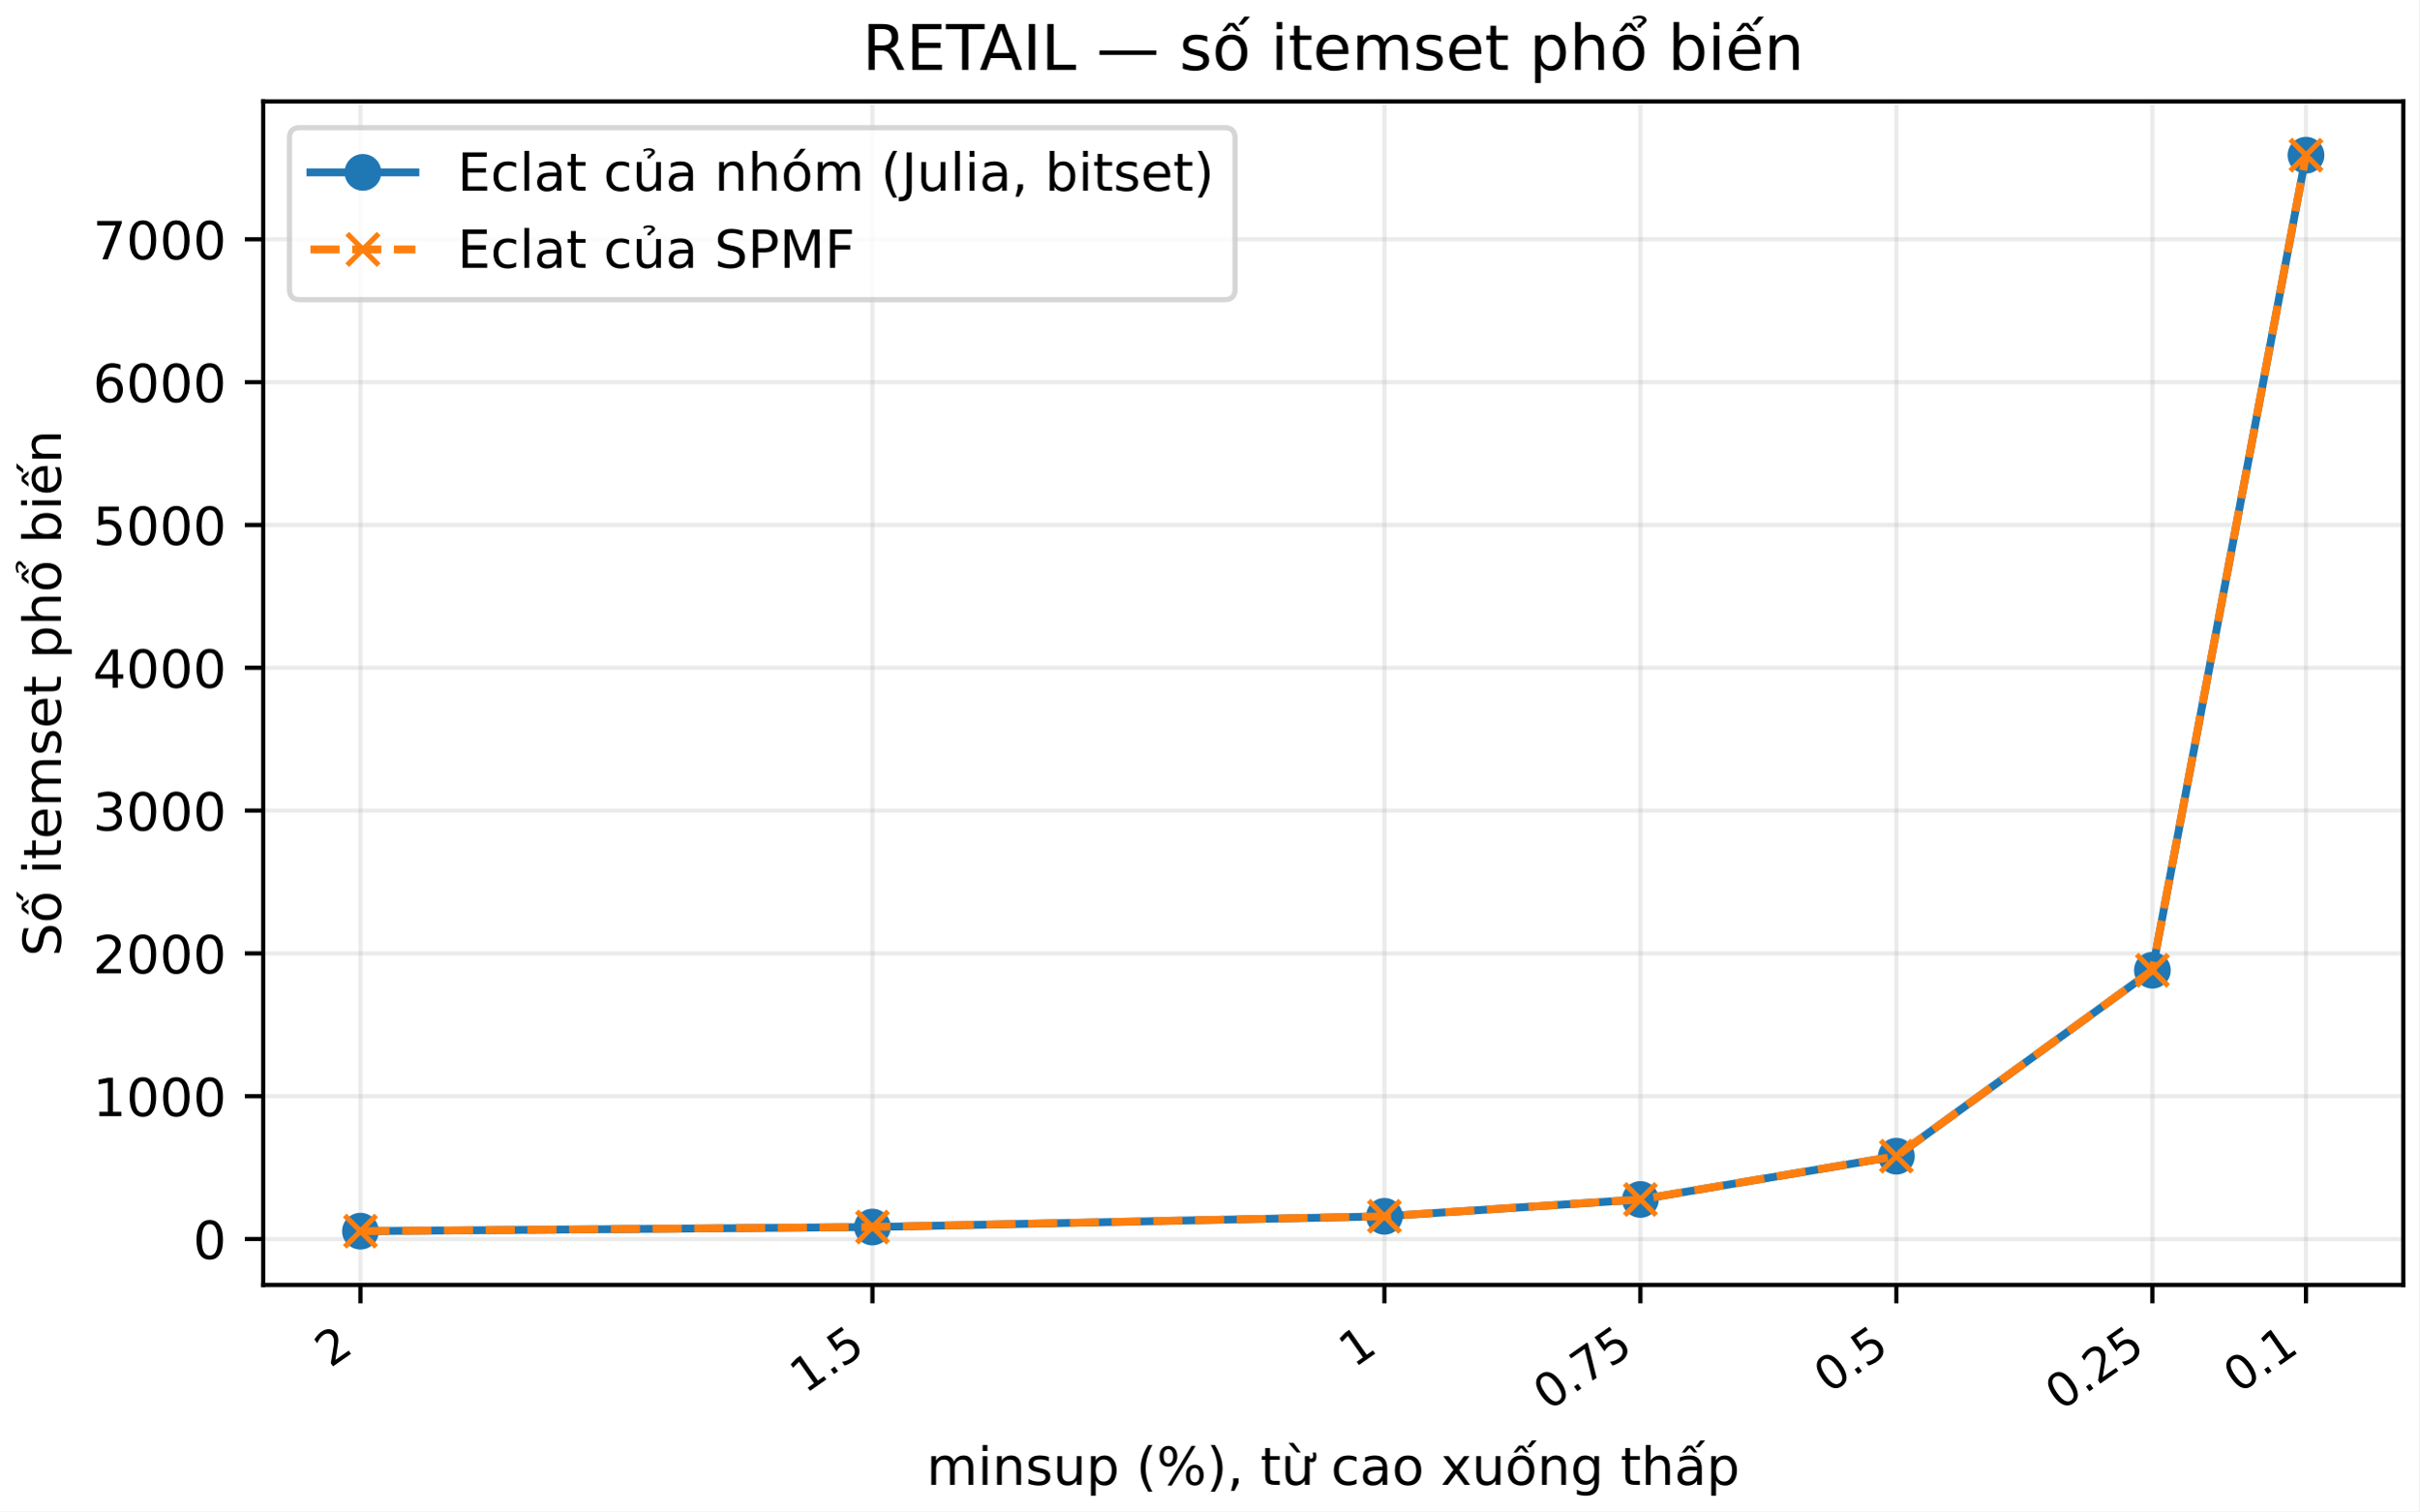
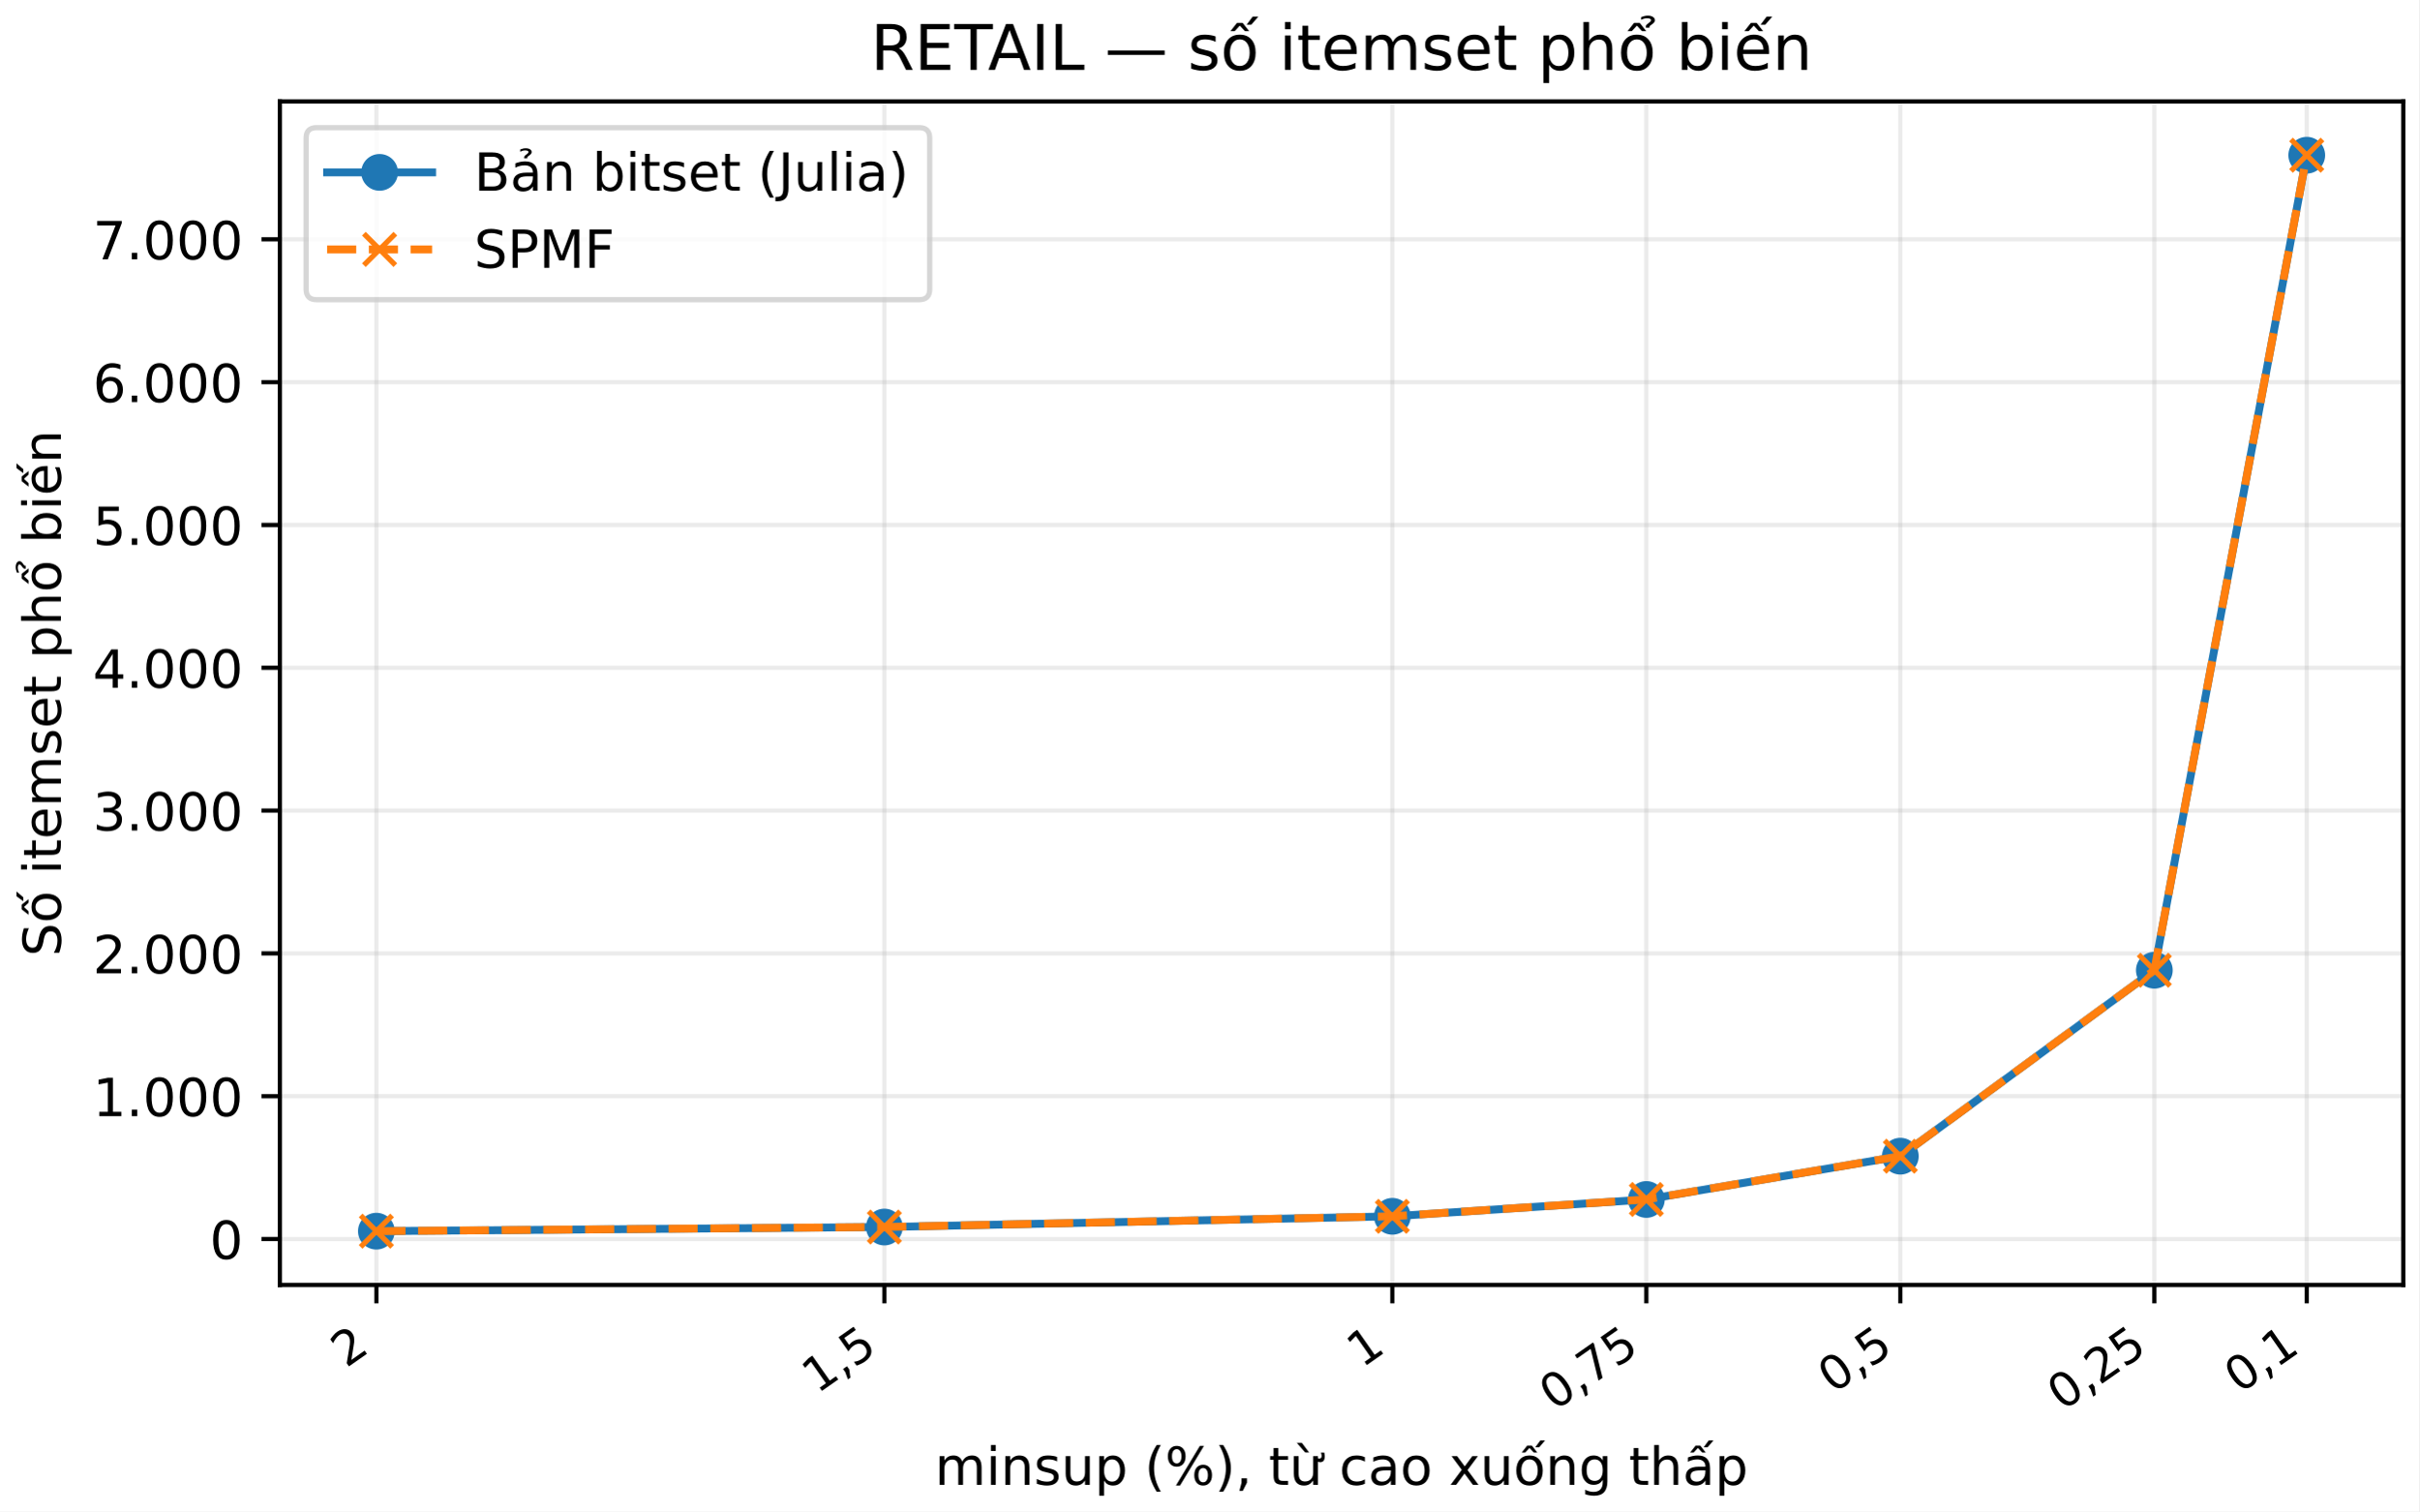
<svg xmlns="http://www.w3.org/2000/svg" xmlns:xlink="http://www.w3.org/1999/xlink" width="460.8pt" height="288pt" viewBox="0 0 460.8 288" version="1.1">
  <defs>
    <style type="text/css">*{stroke-linejoin: round; stroke-linecap: butt}</style>
  </defs>
  <g id="figure_1">
    <g id="patch_1">
      <path d="M 0 288  L 460.8 288  L 460.8 0  L 0 0  z " style="fill: #ffffff" />
    </g>
    <g id="axes_1">
      <g id="patch_2">
-         <path d="M 50.13 244.84  L 457.8 244.84  L 457.8 19.32  L 50.13 19.32  z " style="fill: #ffffff" />
+         <path d="M 53.308 244.84  L 457.8 244.84  L 457.8 19.32  L 53.308 19.32  z " style="fill: #ffffff" />
      </g>
      <g id="matplotlib.axis_1">
        <g id="xtick_1">
          <g id="line2d_1">
-             <path d="M 68.66 244.84  L 68.66 19.32  " clip-path="url(#p363910dbe3)" style="fill: none; stroke: #b0b0b0; stroke-opacity: 0.25; stroke-width: 0.8; stroke-linecap: square" />
+             <path d="M 71.694 244.84  L 71.694 19.32  " clip-path="url(#pc683a4cfa5)" style="fill: none; stroke: #b0b0b0; stroke-opacity: 0.25; stroke-width: 0.8; stroke-linecap: square" />
          </g>
          <g id="line2d_2">
            <defs>
-               <path id="mfab86d86e7" d="M 0 0  L 0 3.5  " style="stroke: #000000; stroke-width: 0.8" />
+               <path id="m3af990bf49" d="M 0 0  L 0 3.5  " style="stroke: #000000; stroke-width: 0.8" />
            </defs>
            <g>
-               <use xlink:href="#mfab86d86e7" x="68.66" y="244.84" style="stroke: #000000; stroke-width: 0.8" />
+               <use xlink:href="#m3af990bf49" x="71.694" y="244.84" style="stroke: #000000; stroke-width: 0.8" />
            </g>
          </g>
          <g id="text_1">
-             <text style="font-size: 9px; font-family: 'DejaVu Sans', 'Bitstream Vera Sans', 'Computer Modern Sans Serif', 'Lucida Grande', 'Verdana', 'Geneva', 'Lucid', 'Arial', 'Helvetica', 'Avant Garde', sans-serif" transform="translate(62.89613 260.7258) rotate(-35)">2</text>
+             <text style="font-size: 9px; font-family: 'DejaVu Sans', 'Bitstream Vera Sans', 'Computer Modern Sans Serif', 'Lucida Grande', 'Verdana', 'Geneva', 'Lucid', 'Arial', 'Helvetica', 'Avant Garde', sans-serif" transform="translate(65.9298 260.7258) rotate(-35)">2</text>
          </g>
        </g>
        <g id="xtick_2">
          <g id="line2d_3">
-             <path d="M 166.189 244.84  L 166.189 19.32  " clip-path="url(#p363910dbe3)" style="fill: none; stroke: #b0b0b0; stroke-opacity: 0.25; stroke-width: 0.8; stroke-linecap: square" />
+             <path d="M 168.462 244.84  L 168.462 19.32  " clip-path="url(#pc683a4cfa5)" style="fill: none; stroke: #b0b0b0; stroke-opacity: 0.25; stroke-width: 0.8; stroke-linecap: square" />
          </g>
          <g id="line2d_4">
            <g>
-               <use xlink:href="#mfab86d86e7" x="166.189" y="244.84" style="stroke: #000000; stroke-width: 0.8" />
+               <use xlink:href="#m3af990bf49" x="168.462" y="244.84" style="stroke: #000000; stroke-width: 0.8" />
            </g>
          </g>
          <g id="text_2">
-             <text style="font-size: 9px; font-family: 'DejaVu Sans', 'Bitstream Vera Sans', 'Computer Modern Sans Serif', 'Lucida Grande', 'Verdana', 'Geneva', 'Lucid', 'Arial', 'Helvetica', 'Avant Garde', sans-serif" transform="translate(153.3911 265.6508) rotate(-35)">1.5</text>
+             <text style="font-size: 9px; font-family: 'DejaVu Sans', 'Bitstream Vera Sans', 'Computer Modern Sans Serif', 'Lucida Grande', 'Verdana', 'Geneva', 'Lucid', 'Arial', 'Helvetica', 'Avant Garde', sans-serif" transform="translate(155.6644 265.6508) rotate(-35)">1,5</text>
          </g>
        </g>
        <g id="xtick_3">
          <g id="line2d_5">
-             <path d="M 263.718 244.84  L 263.718 19.32  " clip-path="url(#p363910dbe3)" style="fill: none; stroke: #b0b0b0; stroke-opacity: 0.25; stroke-width: 0.8; stroke-linecap: square" />
+             <path d="M 265.231 244.84  L 265.231 19.32  " clip-path="url(#pc683a4cfa5)" style="fill: none; stroke: #b0b0b0; stroke-opacity: 0.25; stroke-width: 0.8; stroke-linecap: square" />
          </g>
          <g id="line2d_6">
            <g>
-               <use xlink:href="#mfab86d86e7" x="263.718" y="244.84" style="stroke: #000000; stroke-width: 0.8" />
+               <use xlink:href="#m3af990bf49" x="265.231" y="244.84" style="stroke: #000000; stroke-width: 0.8" />
            </g>
          </g>
          <g id="text_3">
-             <text style="font-size: 9px; font-family: 'DejaVu Sans', 'Bitstream Vera Sans', 'Computer Modern Sans Serif', 'Lucida Grande', 'Verdana', 'Geneva', 'Lucid', 'Arial', 'Helvetica', 'Avant Garde', sans-serif" transform="translate(257.9535 260.7258) rotate(-35)">1</text>
+             <text style="font-size: 9px; font-family: 'DejaVu Sans', 'Bitstream Vera Sans', 'Computer Modern Sans Serif', 'Lucida Grande', 'Verdana', 'Geneva', 'Lucid', 'Arial', 'Helvetica', 'Avant Garde', sans-serif" transform="translate(259.4665 260.7258) rotate(-35)">1</text>
          </g>
        </g>
        <g id="xtick_4">
          <g id="line2d_7">
-             <path d="M 312.482 244.84  L 312.482 19.32  " clip-path="url(#p363910dbe3)" style="fill: none; stroke: #b0b0b0; stroke-opacity: 0.25; stroke-width: 0.8; stroke-linecap: square" />
+             <path d="M 313.615 244.84  L 313.615 19.32  " clip-path="url(#pc683a4cfa5)" style="fill: none; stroke: #b0b0b0; stroke-opacity: 0.25; stroke-width: 0.8; stroke-linecap: square" />
          </g>
          <g id="line2d_8">
            <g>
-               <use xlink:href="#mfab86d86e7" x="312.482" y="244.84" style="stroke: #000000; stroke-width: 0.8" />
+               <use xlink:href="#m3af990bf49" x="313.615" y="244.84" style="stroke: #000000; stroke-width: 0.8" />
            </g>
          </g>
          <g id="text_4">
-             <text style="font-size: 9px; font-family: 'DejaVu Sans', 'Bitstream Vera Sans', 'Computer Modern Sans Serif', 'Lucida Grande', 'Verdana', 'Geneva', 'Lucid', 'Arial', 'Helvetica', 'Avant Garde', sans-serif" transform="translate(294.9934 268.9353) rotate(-35)">0.75</text>
+             <text style="font-size: 9px; font-family: 'DejaVu Sans', 'Bitstream Vera Sans', 'Computer Modern Sans Serif', 'Lucida Grande', 'Verdana', 'Geneva', 'Lucid', 'Arial', 'Helvetica', 'Avant Garde', sans-serif" transform="translate(296.1263 268.9353) rotate(-35)">0,75</text>
          </g>
        </g>
        <g id="xtick_5">
          <g id="line2d_9">
-             <path d="M 361.246 244.84  L 361.246 19.32  " clip-path="url(#p363910dbe3)" style="fill: none; stroke: #b0b0b0; stroke-opacity: 0.25; stroke-width: 0.8; stroke-linecap: square" />
+             <path d="M 361.999 244.84  L 361.999 19.32  " clip-path="url(#pc683a4cfa5)" style="fill: none; stroke: #b0b0b0; stroke-opacity: 0.25; stroke-width: 0.8; stroke-linecap: square" />
          </g>
          <g id="line2d_10">
            <g>
-               <use xlink:href="#mfab86d86e7" x="361.246" y="244.84" style="stroke: #000000; stroke-width: 0.8" />
+               <use xlink:href="#m3af990bf49" x="361.999" y="244.84" style="stroke: #000000; stroke-width: 0.8" />
            </g>
          </g>
          <g id="text_5">
-             <text style="font-size: 9px; font-family: 'DejaVu Sans', 'Bitstream Vera Sans', 'Computer Modern Sans Serif', 'Lucida Grande', 'Verdana', 'Geneva', 'Lucid', 'Arial', 'Helvetica', 'Avant Garde', sans-serif" transform="translate(348.4484 265.6508) rotate(-35)">0.5</text>
+             <text style="font-size: 9px; font-family: 'DejaVu Sans', 'Bitstream Vera Sans', 'Computer Modern Sans Serif', 'Lucida Grande', 'Verdana', 'Geneva', 'Lucid', 'Arial', 'Helvetica', 'Avant Garde', sans-serif" transform="translate(349.2011 265.6508) rotate(-35)">0,5</text>
          </g>
        </g>
        <g id="xtick_6">
          <g id="line2d_11">
-             <path d="M 410.011 244.84  L 410.011 19.32  " clip-path="url(#p363910dbe3)" style="fill: none; stroke: #b0b0b0; stroke-opacity: 0.25; stroke-width: 0.8; stroke-linecap: square" />
+             <path d="M 410.383 244.84  L 410.383 19.32  " clip-path="url(#pc683a4cfa5)" style="fill: none; stroke: #b0b0b0; stroke-opacity: 0.25; stroke-width: 0.8; stroke-linecap: square" />
          </g>
          <g id="line2d_12">
            <g>
-               <use xlink:href="#mfab86d86e7" x="410.011" y="244.84" style="stroke: #000000; stroke-width: 0.8" />
+               <use xlink:href="#m3af990bf49" x="410.383" y="244.84" style="stroke: #000000; stroke-width: 0.8" />
            </g>
          </g>
          <g id="text_6">
-             <text style="font-size: 9px; font-family: 'DejaVu Sans', 'Bitstream Vera Sans', 'Computer Modern Sans Serif', 'Lucida Grande', 'Verdana', 'Geneva', 'Lucid', 'Arial', 'Helvetica', 'Avant Garde', sans-serif" transform="translate(392.5221 268.9353) rotate(-35)">0.25</text>
+             <text style="font-size: 9px; font-family: 'DejaVu Sans', 'Bitstream Vera Sans', 'Computer Modern Sans Serif', 'Lucida Grande', 'Verdana', 'Geneva', 'Lucid', 'Arial', 'Helvetica', 'Avant Garde', sans-serif" transform="translate(392.8947 268.9353) rotate(-35)">0,25</text>
          </g>
        </g>
        <g id="xtick_7">
          <g id="line2d_13">
-             <path d="M 439.269 244.84  L 439.269 19.32  " clip-path="url(#p363910dbe3)" style="fill: none; stroke: #b0b0b0; stroke-opacity: 0.25; stroke-width: 0.8; stroke-linecap: square" />
+             <path d="M 439.414 244.84  L 439.414 19.32  " clip-path="url(#pc683a4cfa5)" style="fill: none; stroke: #b0b0b0; stroke-opacity: 0.25; stroke-width: 0.8; stroke-linecap: square" />
          </g>
          <g id="line2d_14">
            <g>
-               <use xlink:href="#mfab86d86e7" x="439.269" y="244.84" style="stroke: #000000; stroke-width: 0.8" />
+               <use xlink:href="#m3af990bf49" x="439.414" y="244.84" style="stroke: #000000; stroke-width: 0.8" />
            </g>
          </g>
          <g id="text_7">
-             <text style="font-size: 9px; font-family: 'DejaVu Sans', 'Bitstream Vera Sans', 'Computer Modern Sans Serif', 'Lucida Grande', 'Verdana', 'Geneva', 'Lucid', 'Arial', 'Helvetica', 'Avant Garde', sans-serif" transform="translate(426.4714 265.6508) rotate(-35)">0.1</text>
+             <text style="font-size: 9px; font-family: 'DejaVu Sans', 'Bitstream Vera Sans', 'Computer Modern Sans Serif', 'Lucida Grande', 'Verdana', 'Geneva', 'Lucid', 'Arial', 'Helvetica', 'Avant Garde', sans-serif" transform="translate(426.6158 265.6508) rotate(-35)">0,1</text>
          </g>
        </g>
        <g id="text_8">
-           <text style="font-size: 10px; font-family: 'DejaVu Sans', 'Bitstream Vera Sans', 'Computer Modern Sans Serif', 'Lucida Grande', 'Verdana', 'Geneva', 'Lucid', 'Arial', 'Helvetica', 'Avant Garde', sans-serif; text-anchor: middle" x="253.965" y="282.92" transform="rotate(-0 253.9648 282.9201)">minsup (%), từ cao xuống thấp</text>
+           <text style="font-size: 10px; font-family: 'DejaVu Sans', 'Bitstream Vera Sans', 'Computer Modern Sans Serif', 'Lucida Grande', 'Verdana', 'Geneva', 'Lucid', 'Arial', 'Helvetica', 'Avant Garde', sans-serif; text-anchor: middle" x="255.554" y="282.92" transform="rotate(-0 255.5539 282.9201)">minsup (%), từ cao xuống thấp</text>
        </g>
      </g>
      <g id="matplotlib.axis_2">
        <g id="ytick_1">
          <g id="line2d_15">
-             <path d="M 50.13 236.085  L 457.8 236.085  " clip-path="url(#p363910dbe3)" style="fill: none; stroke: #b0b0b0; stroke-opacity: 0.25; stroke-width: 0.8; stroke-linecap: square" />
+             <path d="M 53.308 236.085  L 457.8 236.085  " clip-path="url(#pc683a4cfa5)" style="fill: none; stroke: #b0b0b0; stroke-opacity: 0.25; stroke-width: 0.8; stroke-linecap: square" />
          </g>
          <g id="line2d_16">
            <defs>
-               <path id="mce13b987bd" d="M 0 0  L -3.5 0  " style="stroke: #000000; stroke-width: 0.8" />
+               <path id="m78b40cc524" d="M 0 0  L -3.5 0  " style="stroke: #000000; stroke-width: 0.8" />
            </defs>
            <g>
-               <use xlink:href="#mce13b987bd" x="50.13" y="236.085" style="stroke: #000000; stroke-width: 0.8" />
+               <use xlink:href="#m78b40cc524" x="53.308" y="236.085" style="stroke: #000000; stroke-width: 0.8" />
            </g>
          </g>
          <g id="text_9">
-             <text style="font-size: 10px; font-family: 'DejaVu Sans', 'Bitstream Vera Sans', 'Computer Modern Sans Serif', 'Lucida Grande', 'Verdana', 'Geneva', 'Lucid', 'Arial', 'Helvetica', 'Avant Garde', sans-serif; text-anchor: end" x="43.13" y="239.885" transform="rotate(-0 43.12993 239.8845)">0</text>
+             <text style="font-size: 10px; font-family: 'DejaVu Sans', 'Bitstream Vera Sans', 'Computer Modern Sans Serif', 'Lucida Grande', 'Verdana', 'Geneva', 'Lucid', 'Arial', 'Helvetica', 'Avant Garde', sans-serif; text-anchor: end" x="46.308" y="239.885" transform="rotate(-0 46.30805 239.8845)">0</text>
          </g>
        </g>
        <g id="ytick_2">
          <g id="line2d_17">
-             <path d="M 50.13 208.873  L 457.8 208.873  " clip-path="url(#p363910dbe3)" style="fill: none; stroke: #b0b0b0; stroke-opacity: 0.25; stroke-width: 0.8; stroke-linecap: square" />
+             <path d="M 53.308 208.873  L 457.8 208.873  " clip-path="url(#pc683a4cfa5)" style="fill: none; stroke: #b0b0b0; stroke-opacity: 0.25; stroke-width: 0.8; stroke-linecap: square" />
          </g>
          <g id="line2d_18">
            <g>
-               <use xlink:href="#mce13b987bd" x="50.13" y="208.873" style="stroke: #000000; stroke-width: 0.8" />
+               <use xlink:href="#m78b40cc524" x="53.308" y="208.873" style="stroke: #000000; stroke-width: 0.8" />
            </g>
          </g>
          <g id="text_10">
-             <text style="font-size: 10px; font-family: 'DejaVu Sans', 'Bitstream Vera Sans', 'Computer Modern Sans Serif', 'Lucida Grande', 'Verdana', 'Geneva', 'Lucid', 'Arial', 'Helvetica', 'Avant Garde', sans-serif; text-anchor: end" x="43.13" y="212.672" transform="rotate(-0 43.12993 212.6722)">1000</text>
+             <text style="font-size: 10px; font-family: 'DejaVu Sans', 'Bitstream Vera Sans', 'Computer Modern Sans Serif', 'Lucida Grande', 'Verdana', 'Geneva', 'Lucid', 'Arial', 'Helvetica', 'Avant Garde', sans-serif; text-anchor: end" x="46.308" y="212.672" transform="rotate(-0 46.30805 212.6722)">1.000</text>
          </g>
        </g>
        <g id="ytick_3">
          <g id="line2d_19">
-             <path d="M 50.13 181.661  L 457.8 181.661  " clip-path="url(#p363910dbe3)" style="fill: none; stroke: #b0b0b0; stroke-opacity: 0.25; stroke-width: 0.8; stroke-linecap: square" />
+             <path d="M 53.308 181.661  L 457.8 181.661  " clip-path="url(#pc683a4cfa5)" style="fill: none; stroke: #b0b0b0; stroke-opacity: 0.25; stroke-width: 0.8; stroke-linecap: square" />
          </g>
          <g id="line2d_20">
            <g>
-               <use xlink:href="#mce13b987bd" x="50.13" y="181.661" style="stroke: #000000; stroke-width: 0.8" />
+               <use xlink:href="#m78b40cc524" x="53.308" y="181.661" style="stroke: #000000; stroke-width: 0.8" />
            </g>
          </g>
          <g id="text_11">
-             <text style="font-size: 10px; font-family: 'DejaVu Sans', 'Bitstream Vera Sans', 'Computer Modern Sans Serif', 'Lucida Grande', 'Verdana', 'Geneva', 'Lucid', 'Arial', 'Helvetica', 'Avant Garde', sans-serif; text-anchor: end" x="43.13" y="185.46" transform="rotate(-0 43.12993 185.4599)">2000</text>
+             <text style="font-size: 10px; font-family: 'DejaVu Sans', 'Bitstream Vera Sans', 'Computer Modern Sans Serif', 'Lucida Grande', 'Verdana', 'Geneva', 'Lucid', 'Arial', 'Helvetica', 'Avant Garde', sans-serif; text-anchor: end" x="46.308" y="185.46" transform="rotate(-0 46.30805 185.4599)">2.000</text>
          </g>
        </g>
        <g id="ytick_4">
          <g id="line2d_21">
-             <path d="M 50.13 154.448  L 457.8 154.448  " clip-path="url(#p363910dbe3)" style="fill: none; stroke: #b0b0b0; stroke-opacity: 0.25; stroke-width: 0.8; stroke-linecap: square" />
+             <path d="M 53.308 154.448  L 457.8 154.448  " clip-path="url(#pc683a4cfa5)" style="fill: none; stroke: #b0b0b0; stroke-opacity: 0.25; stroke-width: 0.8; stroke-linecap: square" />
          </g>
          <g id="line2d_22">
            <g>
-               <use xlink:href="#mce13b987bd" x="50.13" y="154.448" style="stroke: #000000; stroke-width: 0.8" />
+               <use xlink:href="#m78b40cc524" x="53.308" y="154.448" style="stroke: #000000; stroke-width: 0.8" />
            </g>
          </g>
          <g id="text_12">
-             <text style="font-size: 10px; font-family: 'DejaVu Sans', 'Bitstream Vera Sans', 'Computer Modern Sans Serif', 'Lucida Grande', 'Verdana', 'Geneva', 'Lucid', 'Arial', 'Helvetica', 'Avant Garde', sans-serif; text-anchor: end" x="43.13" y="158.248" transform="rotate(-0 43.12993 158.2476)">3000</text>
+             <text style="font-size: 10px; font-family: 'DejaVu Sans', 'Bitstream Vera Sans', 'Computer Modern Sans Serif', 'Lucida Grande', 'Verdana', 'Geneva', 'Lucid', 'Arial', 'Helvetica', 'Avant Garde', sans-serif; text-anchor: end" x="46.308" y="158.248" transform="rotate(-0 46.30805 158.2476)">3.000</text>
          </g>
        </g>
        <g id="ytick_5">
          <g id="line2d_23">
-             <path d="M 50.13 127.236  L 457.8 127.236  " clip-path="url(#p363910dbe3)" style="fill: none; stroke: #b0b0b0; stroke-opacity: 0.25; stroke-width: 0.8; stroke-linecap: square" />
+             <path d="M 53.308 127.236  L 457.8 127.236  " clip-path="url(#pc683a4cfa5)" style="fill: none; stroke: #b0b0b0; stroke-opacity: 0.25; stroke-width: 0.8; stroke-linecap: square" />
          </g>
          <g id="line2d_24">
            <g>
-               <use xlink:href="#mce13b987bd" x="50.13" y="127.236" style="stroke: #000000; stroke-width: 0.8" />
+               <use xlink:href="#m78b40cc524" x="53.308" y="127.236" style="stroke: #000000; stroke-width: 0.8" />
            </g>
          </g>
          <g id="text_13">
-             <text style="font-size: 10px; font-family: 'DejaVu Sans', 'Bitstream Vera Sans', 'Computer Modern Sans Serif', 'Lucida Grande', 'Verdana', 'Geneva', 'Lucid', 'Arial', 'Helvetica', 'Avant Garde', sans-serif; text-anchor: end" x="43.13" y="131.035" transform="rotate(-0 43.12993 131.0353)">4000</text>
+             <text style="font-size: 10px; font-family: 'DejaVu Sans', 'Bitstream Vera Sans', 'Computer Modern Sans Serif', 'Lucida Grande', 'Verdana', 'Geneva', 'Lucid', 'Arial', 'Helvetica', 'Avant Garde', sans-serif; text-anchor: end" x="46.308" y="131.035" transform="rotate(-0 46.30805 131.0353)">4.000</text>
          </g>
        </g>
        <g id="ytick_6">
          <g id="line2d_25">
-             <path d="M 50.13 100.024  L 457.8 100.024  " clip-path="url(#p363910dbe3)" style="fill: none; stroke: #b0b0b0; stroke-opacity: 0.25; stroke-width: 0.8; stroke-linecap: square" />
+             <path d="M 53.308 100.024  L 457.8 100.024  " clip-path="url(#pc683a4cfa5)" style="fill: none; stroke: #b0b0b0; stroke-opacity: 0.25; stroke-width: 0.8; stroke-linecap: square" />
          </g>
          <g id="line2d_26">
            <g>
-               <use xlink:href="#mce13b987bd" x="50.13" y="100.024" style="stroke: #000000; stroke-width: 0.8" />
+               <use xlink:href="#m78b40cc524" x="53.308" y="100.024" style="stroke: #000000; stroke-width: 0.8" />
            </g>
          </g>
          <g id="text_14">
-             <text style="font-size: 10px; font-family: 'DejaVu Sans', 'Bitstream Vera Sans', 'Computer Modern Sans Serif', 'Lucida Grande', 'Verdana', 'Geneva', 'Lucid', 'Arial', 'Helvetica', 'Avant Garde', sans-serif; text-anchor: end" x="43.13" y="103.823" transform="rotate(-0 43.12993 103.823)">5000</text>
+             <text style="font-size: 10px; font-family: 'DejaVu Sans', 'Bitstream Vera Sans', 'Computer Modern Sans Serif', 'Lucida Grande', 'Verdana', 'Geneva', 'Lucid', 'Arial', 'Helvetica', 'Avant Garde', sans-serif; text-anchor: end" x="46.308" y="103.823" transform="rotate(-0 46.30805 103.823)">5.000</text>
          </g>
        </g>
        <g id="ytick_7">
          <g id="line2d_27">
-             <path d="M 50.13 72.811  L 457.8 72.811  " clip-path="url(#p363910dbe3)" style="fill: none; stroke: #b0b0b0; stroke-opacity: 0.25; stroke-width: 0.8; stroke-linecap: square" />
+             <path d="M 53.308 72.811  L 457.8 72.811  " clip-path="url(#pc683a4cfa5)" style="fill: none; stroke: #b0b0b0; stroke-opacity: 0.25; stroke-width: 0.8; stroke-linecap: square" />
          </g>
          <g id="line2d_28">
            <g>
-               <use xlink:href="#mce13b987bd" x="50.13" y="72.811" style="stroke: #000000; stroke-width: 0.8" />
+               <use xlink:href="#m78b40cc524" x="53.308" y="72.811" style="stroke: #000000; stroke-width: 0.8" />
            </g>
          </g>
          <g id="text_15">
-             <text style="font-size: 10px; font-family: 'DejaVu Sans', 'Bitstream Vera Sans', 'Computer Modern Sans Serif', 'Lucida Grande', 'Verdana', 'Geneva', 'Lucid', 'Arial', 'Helvetica', 'Avant Garde', sans-serif; text-anchor: end" x="43.13" y="76.611" transform="rotate(-0 43.12993 76.61069)">6000</text>
+             <text style="font-size: 10px; font-family: 'DejaVu Sans', 'Bitstream Vera Sans', 'Computer Modern Sans Serif', 'Lucida Grande', 'Verdana', 'Geneva', 'Lucid', 'Arial', 'Helvetica', 'Avant Garde', sans-serif; text-anchor: end" x="46.308" y="76.611" transform="rotate(-0 46.30805 76.61069)">6.000</text>
          </g>
        </g>
        <g id="ytick_8">
          <g id="line2d_29">
-             <path d="M 50.13 45.599  L 457.8 45.599  " clip-path="url(#p363910dbe3)" style="fill: none; stroke: #b0b0b0; stroke-opacity: 0.25; stroke-width: 0.8; stroke-linecap: square" />
+             <path d="M 53.308 45.599  L 457.8 45.599  " clip-path="url(#pc683a4cfa5)" style="fill: none; stroke: #b0b0b0; stroke-opacity: 0.25; stroke-width: 0.8; stroke-linecap: square" />
          </g>
          <g id="line2d_30">
            <g>
-               <use xlink:href="#mce13b987bd" x="50.13" y="45.599" style="stroke: #000000; stroke-width: 0.8" />
+               <use xlink:href="#m78b40cc524" x="53.308" y="45.599" style="stroke: #000000; stroke-width: 0.8" />
            </g>
          </g>
          <g id="text_16">
-             <text style="font-size: 10px; font-family: 'DejaVu Sans', 'Bitstream Vera Sans', 'Computer Modern Sans Serif', 'Lucida Grande', 'Verdana', 'Geneva', 'Lucid', 'Arial', 'Helvetica', 'Avant Garde', sans-serif; text-anchor: end" x="43.13" y="49.398" transform="rotate(-0 43.12993 49.39838)">7000</text>
+             <text style="font-size: 10px; font-family: 'DejaVu Sans', 'Bitstream Vera Sans', 'Computer Modern Sans Serif', 'Lucida Grande', 'Verdana', 'Geneva', 'Lucid', 'Arial', 'Helvetica', 'Avant Garde', sans-serif; text-anchor: end" x="46.308" y="49.398" transform="rotate(-0 46.30805 49.39838)">7.000</text>
          </g>
        </g>
        <g id="text_17">
          <text style="font-size: 10px; font-family: 'DejaVu Sans', 'Bitstream Vera Sans', 'Computer Modern Sans Serif', 'Lucida Grande', 'Verdana', 'Geneva', 'Lucid', 'Arial', 'Helvetica', 'Avant Garde', sans-serif; text-anchor: middle" x="11.6" y="132.08" transform="rotate(-90 11.60024 132.0799)">Số itemset phổ biến</text>
        </g>
      </g>
      <g id="line2d_31">
-         <path d="M 68.66 234.589  L 166.189 233.799  L 263.718 231.759  L 312.482 228.547  L 361.246 220.302  L 410.011 184.872  L 439.269 29.571  " clip-path="url(#p363910dbe3)" style="fill: none; stroke: #1f77b4; stroke-width: 1.5; stroke-linecap: square" />
+         <path d="M 71.694 234.589  L 168.462 233.799  L 265.231 231.759  L 313.615 228.547  L 361.999 220.302  L 410.383 184.872  L 439.414 29.571  " clip-path="url(#pc683a4cfa5)" style="fill: none; stroke: #1f77b4; stroke-width: 1.5; stroke-linecap: square" />
        <defs>
-           <path id="m572287d3db" d="M 0 3  C 0.796 3 1.559 2.684 2.121 2.121  C 2.684 1.559 3 0.796 3 0  C 3 -0.796 2.684 -1.559 2.121 -2.121  C 1.559 -2.684 0.796 -3 0 -3  C -0.796 -3 -1.559 -2.684 -2.121 -2.121  C -2.684 -1.559 -3 -0.796 -3 0  C -3 0.796 -2.684 1.559 -2.121 2.121  C -1.559 2.684 -0.796 3 0 3  z " style="stroke: #1f77b4" />
+           <path id="mb2b2c43d3d" d="M 0 3  C 0.796 3 1.559 2.684 2.121 2.121  C 2.684 1.559 3 0.796 3 0  C 3 -0.796 2.684 -1.559 2.121 -2.121  C 1.559 -2.684 0.796 -3 0 -3  C -0.796 -3 -1.559 -2.684 -2.121 -2.121  C -2.684 -1.559 -3 -0.796 -3 0  C -3 0.796 -2.684 1.559 -2.121 2.121  C -1.559 2.684 -0.796 3 0 3  z " style="stroke: #1f77b4" />
        </defs>
-         <g clip-path="url(#p363910dbe3)">
-           <use xlink:href="#m572287d3db" x="68.66" y="234.589" style="fill: #1f77b4; stroke: #1f77b4" />
-           <use xlink:href="#m572287d3db" x="166.189" y="233.799" style="fill: #1f77b4; stroke: #1f77b4" />
-           <use xlink:href="#m572287d3db" x="263.718" y="231.759" style="fill: #1f77b4; stroke: #1f77b4" />
-           <use xlink:href="#m572287d3db" x="312.482" y="228.547" style="fill: #1f77b4; stroke: #1f77b4" />
-           <use xlink:href="#m572287d3db" x="361.246" y="220.302" style="fill: #1f77b4; stroke: #1f77b4" />
-           <use xlink:href="#m572287d3db" x="410.011" y="184.872" style="fill: #1f77b4; stroke: #1f77b4" />
-           <use xlink:href="#m572287d3db" x="439.269" y="29.571" style="fill: #1f77b4; stroke: #1f77b4" />
+         <g clip-path="url(#pc683a4cfa5)">
+           <use xlink:href="#mb2b2c43d3d" x="71.694" y="234.589" style="fill: #1f77b4; stroke: #1f77b4" />
+           <use xlink:href="#mb2b2c43d3d" x="168.462" y="233.799" style="fill: #1f77b4; stroke: #1f77b4" />
+           <use xlink:href="#mb2b2c43d3d" x="265.231" y="231.759" style="fill: #1f77b4; stroke: #1f77b4" />
+           <use xlink:href="#mb2b2c43d3d" x="313.615" y="228.547" style="fill: #1f77b4; stroke: #1f77b4" />
+           <use xlink:href="#mb2b2c43d3d" x="361.999" y="220.302" style="fill: #1f77b4; stroke: #1f77b4" />
+           <use xlink:href="#mb2b2c43d3d" x="410.383" y="184.872" style="fill: #1f77b4; stroke: #1f77b4" />
+           <use xlink:href="#mb2b2c43d3d" x="439.414" y="29.571" style="fill: #1f77b4; stroke: #1f77b4" />
        </g>
      </g>
      <g id="line2d_32">
-         <path d="M 68.66 234.589  L 166.189 233.799  L 263.718 231.759  L 312.482 228.547  L 361.246 220.302  L 410.011 184.872  L 439.269 29.571  " clip-path="url(#p363910dbe3)" style="fill: none; stroke-dasharray: 5.55,2.4; stroke-dashoffset: 0; stroke: #ff7f0e; stroke-width: 1.5" />
+         <path d="M 71.694 234.589  L 168.462 233.799  L 265.231 231.759  L 313.615 228.547  L 361.999 220.302  L 410.383 184.872  L 439.414 29.571  " clip-path="url(#pc683a4cfa5)" style="fill: none; stroke-dasharray: 5.55,2.4; stroke-dashoffset: 0; stroke: #ff7f0e; stroke-width: 1.5" />
        <defs>
-           <path id="mc613acaf0d" d="M -3 3  L 3 -3  M -3 -3  L 3 3  " style="stroke: #ff7f0e" />
+           <path id="m2448a9f2e4" d="M -3 3  L 3 -3  M -3 -3  L 3 3  " style="stroke: #ff7f0e" />
        </defs>
-         <g clip-path="url(#p363910dbe3)">
-           <use xlink:href="#mc613acaf0d" x="68.66" y="234.589" style="fill: #ff7f0e; stroke: #ff7f0e" />
-           <use xlink:href="#mc613acaf0d" x="166.189" y="233.799" style="fill: #ff7f0e; stroke: #ff7f0e" />
-           <use xlink:href="#mc613acaf0d" x="263.718" y="231.759" style="fill: #ff7f0e; stroke: #ff7f0e" />
-           <use xlink:href="#mc613acaf0d" x="312.482" y="228.547" style="fill: #ff7f0e; stroke: #ff7f0e" />
-           <use xlink:href="#mc613acaf0d" x="361.246" y="220.302" style="fill: #ff7f0e; stroke: #ff7f0e" />
-           <use xlink:href="#mc613acaf0d" x="410.011" y="184.872" style="fill: #ff7f0e; stroke: #ff7f0e" />
-           <use xlink:href="#mc613acaf0d" x="439.269" y="29.571" style="fill: #ff7f0e; stroke: #ff7f0e" />
+         <g clip-path="url(#pc683a4cfa5)">
+           <use xlink:href="#m2448a9f2e4" x="71.694" y="234.589" style="fill: #ff7f0e; stroke: #ff7f0e" />
+           <use xlink:href="#m2448a9f2e4" x="168.462" y="233.799" style="fill: #ff7f0e; stroke: #ff7f0e" />
+           <use xlink:href="#m2448a9f2e4" x="265.231" y="231.759" style="fill: #ff7f0e; stroke: #ff7f0e" />
+           <use xlink:href="#m2448a9f2e4" x="313.615" y="228.547" style="fill: #ff7f0e; stroke: #ff7f0e" />
+           <use xlink:href="#m2448a9f2e4" x="361.999" y="220.302" style="fill: #ff7f0e; stroke: #ff7f0e" />
+           <use xlink:href="#m2448a9f2e4" x="410.383" y="184.872" style="fill: #ff7f0e; stroke: #ff7f0e" />
+           <use xlink:href="#m2448a9f2e4" x="439.414" y="29.571" style="fill: #ff7f0e; stroke: #ff7f0e" />
        </g>
      </g>
      <g id="patch_3">
-         <path d="M 50.13 244.84  L 50.13 19.32  " style="fill: none; stroke: #000000; stroke-width: 0.8; stroke-linejoin: miter; stroke-linecap: square" />
+         <path d="M 53.308 244.84  L 53.308 19.32  " style="fill: none; stroke: #000000; stroke-width: 0.8; stroke-linejoin: miter; stroke-linecap: square" />
      </g>
      <g id="patch_4">
        <path d="M 457.8 244.84  L 457.8 19.32  " style="fill: none; stroke: #000000; stroke-width: 0.8; stroke-linejoin: miter; stroke-linecap: square" />
      </g>
      <g id="patch_5">
-         <path d="M 50.13 244.84  L 457.8 244.84  " style="fill: none; stroke: #000000; stroke-width: 0.8; stroke-linejoin: miter; stroke-linecap: square" />
+         <path d="M 53.308 244.84  L 457.8 244.84  " style="fill: none; stroke: #000000; stroke-width: 0.8; stroke-linejoin: miter; stroke-linecap: square" />
      </g>
      <g id="patch_6">
-         <path d="M 50.13 19.32  L 457.8 19.32  " style="fill: none; stroke: #000000; stroke-width: 0.8; stroke-linejoin: miter; stroke-linecap: square" />
+         <path d="M 53.308 19.32  L 457.8 19.32  " style="fill: none; stroke: #000000; stroke-width: 0.8; stroke-linejoin: miter; stroke-linecap: square" />
      </g>
      <g id="text_18">
-         <text style="font-size: 12px; font-family: 'DejaVu Sans', 'Bitstream Vera Sans', 'Computer Modern Sans Serif', 'Lucida Grande', 'Verdana', 'Geneva', 'Lucid', 'Arial', 'Helvetica', 'Avant Garde', sans-serif; text-anchor: middle" x="253.965" y="13.32" transform="rotate(-0 253.9648 13.32024)">RETAIL — số itemset phổ biến</text>
+         <text style="font-size: 12px; font-family: 'DejaVu Sans', 'Bitstream Vera Sans', 'Computer Modern Sans Serif', 'Lucida Grande', 'Verdana', 'Geneva', 'Lucid', 'Arial', 'Helvetica', 'Avant Garde', sans-serif; text-anchor: middle" x="255.554" y="13.32" transform="rotate(-0 255.5539 13.32024)">RETAIL — số itemset phổ biến</text>
      </g>
      <g id="legend_1">
        <g id="patch_7">
-           <path d="M 57.13 57.1  L 233.267 57.1  Q 235.267 57.1 235.267 55.1  L 235.267 26.32  Q 235.267 24.32 233.267 24.32  L 57.13 24.32  Q 55.13 24.32 55.13 26.32  L 55.13 55.1  Q 55.13 57.1 57.13 57.1  z " style="fill: #ffffff; opacity: 0.8; stroke: #cccccc; stroke-linejoin: miter" />
+           <path d="M 60.308 57.1  L 175.096 57.1  Q 177.096 57.1 177.096 55.1  L 177.096 26.32  Q 177.096 24.32 175.096 24.32  L 60.308 24.32  Q 58.308 24.32 58.308 26.32  L 58.308 55.1  Q 58.308 57.1 60.308 57.1  z " style="fill: #ffffff; opacity: 0.8; stroke: #cccccc; stroke-linejoin: miter" />
        </g>
        <g id="line2d_33">
-           <path d="M 59.13 32.842  L 69.13 32.842  L 79.13 32.842  " style="fill: none; stroke: #1f77b4; stroke-width: 1.5; stroke-linecap: square" />
+           <path d="M 62.308 32.842  L 72.308 32.842  L 82.308 32.842  " style="fill: none; stroke: #1f77b4; stroke-width: 1.5; stroke-linecap: square" />
          <g>
-             <use xlink:href="#m572287d3db" x="69.13" y="32.842" style="fill: #1f77b4; stroke: #1f77b4" />
+             <use xlink:href="#mb2b2c43d3d" x="72.308" y="32.842" style="fill: #1f77b4; stroke: #1f77b4" />
          </g>
        </g>
        <g id="text_19">
-           <text style="font-size: 10px; font-family: 'DejaVu Sans', 'Bitstream Vera Sans', 'Computer Modern Sans Serif', 'Lucida Grande', 'Verdana', 'Geneva', 'Lucid', 'Arial', 'Helvetica', 'Avant Garde', sans-serif; text-anchor: start" x="87.13" y="36.342" transform="rotate(-0 87.12993 36.34211)">Eclat của nhóm (Julia, bitset)</text>
+           <text style="font-size: 10px; font-family: 'DejaVu Sans', 'Bitstream Vera Sans', 'Computer Modern Sans Serif', 'Lucida Grande', 'Verdana', 'Geneva', 'Lucid', 'Arial', 'Helvetica', 'Avant Garde', sans-serif; text-anchor: start" x="90.308" y="36.342" transform="rotate(-0 90.30805 36.34211)">Bản bitset (Julia)</text>
        </g>
        <g id="line2d_34">
-           <path d="M 59.13 47.52  L 69.13 47.52  L 79.13 47.52  " style="fill: none; stroke-dasharray: 5.55,2.4; stroke-dashoffset: 0; stroke: #ff7f0e; stroke-width: 1.5" />
+           <path d="M 62.308 47.52  L 72.308 47.52  L 82.308 47.52  " style="fill: none; stroke-dasharray: 5.55,2.4; stroke-dashoffset: 0; stroke: #ff7f0e; stroke-width: 1.5" />
          <g>
-             <use xlink:href="#mc613acaf0d" x="69.13" y="47.52" style="fill: #ff7f0e; stroke: #ff7f0e" />
+             <use xlink:href="#m2448a9f2e4" x="72.308" y="47.52" style="fill: #ff7f0e; stroke: #ff7f0e" />
          </g>
        </g>
        <g id="text_20">
-           <text style="font-size: 10px; font-family: 'DejaVu Sans', 'Bitstream Vera Sans', 'Computer Modern Sans Serif', 'Lucida Grande', 'Verdana', 'Geneva', 'Lucid', 'Arial', 'Helvetica', 'Avant Garde', sans-serif; text-anchor: start" x="87.13" y="51.02" transform="rotate(-0 87.12993 51.02024)">Eclat của SPMF</text>
+           <text style="font-size: 10px; font-family: 'DejaVu Sans', 'Bitstream Vera Sans', 'Computer Modern Sans Serif', 'Lucida Grande', 'Verdana', 'Geneva', 'Lucid', 'Arial', 'Helvetica', 'Avant Garde', sans-serif; text-anchor: start" x="90.308" y="51.02" transform="rotate(-0 90.30805 51.02024)">SPMF</text>
        </g>
      </g>
    </g>
  </g>
  <defs>
-     <clipPath id="p363910dbe3">
-       <rect x="50.13" y="19.32" width="407.67" height="225.519" />
+     <clipPath id="pc683a4cfa5">
+       <rect x="53.308" y="19.32" width="404.492" height="225.519" />
    </clipPath>
  </defs>
</svg>
